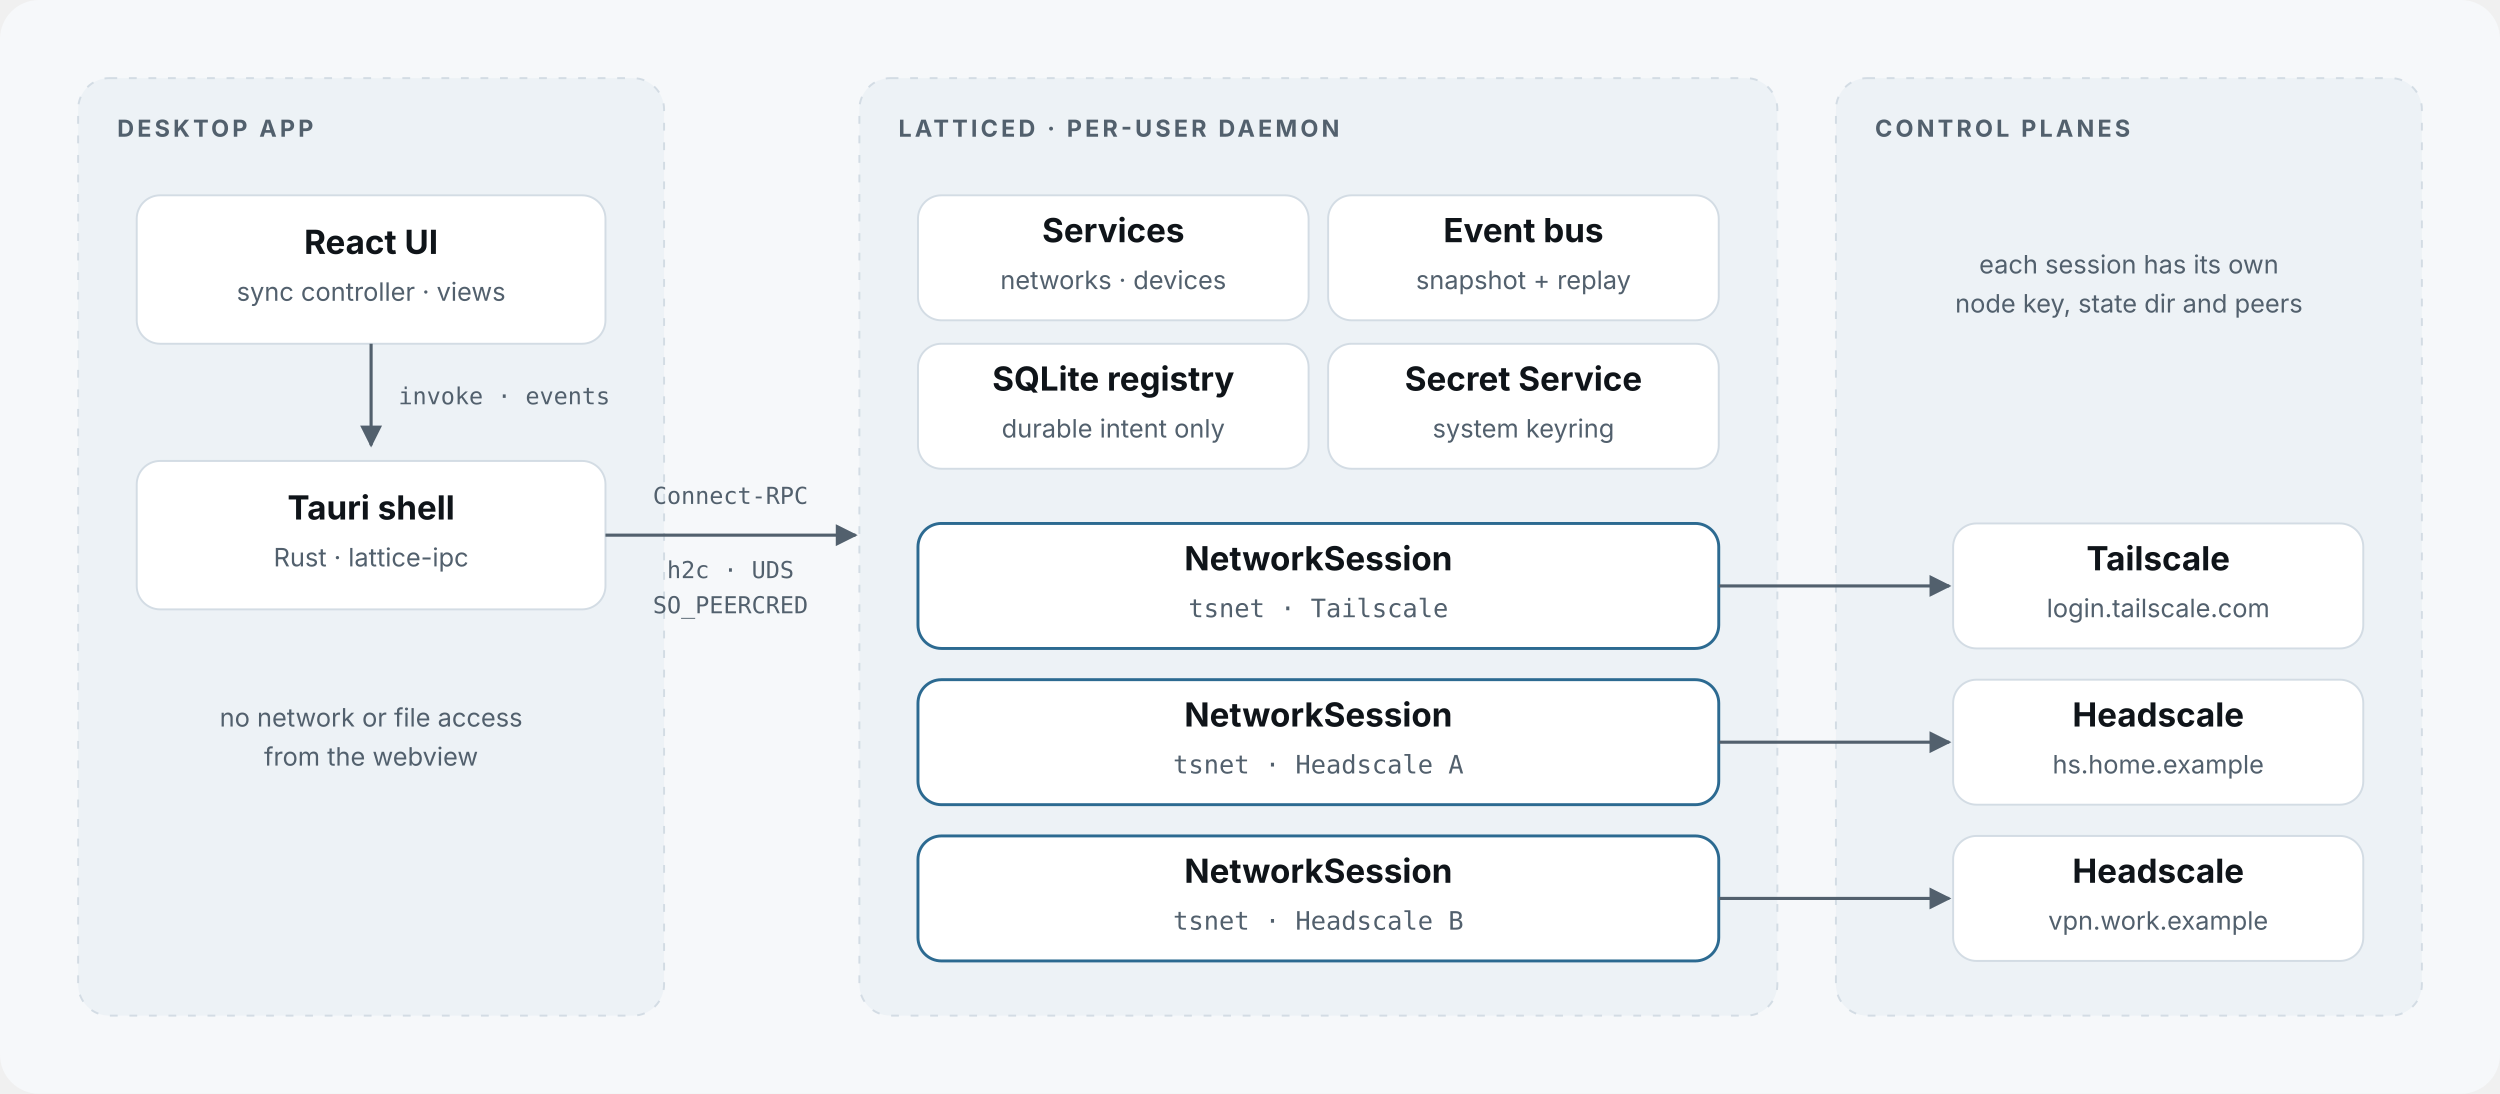
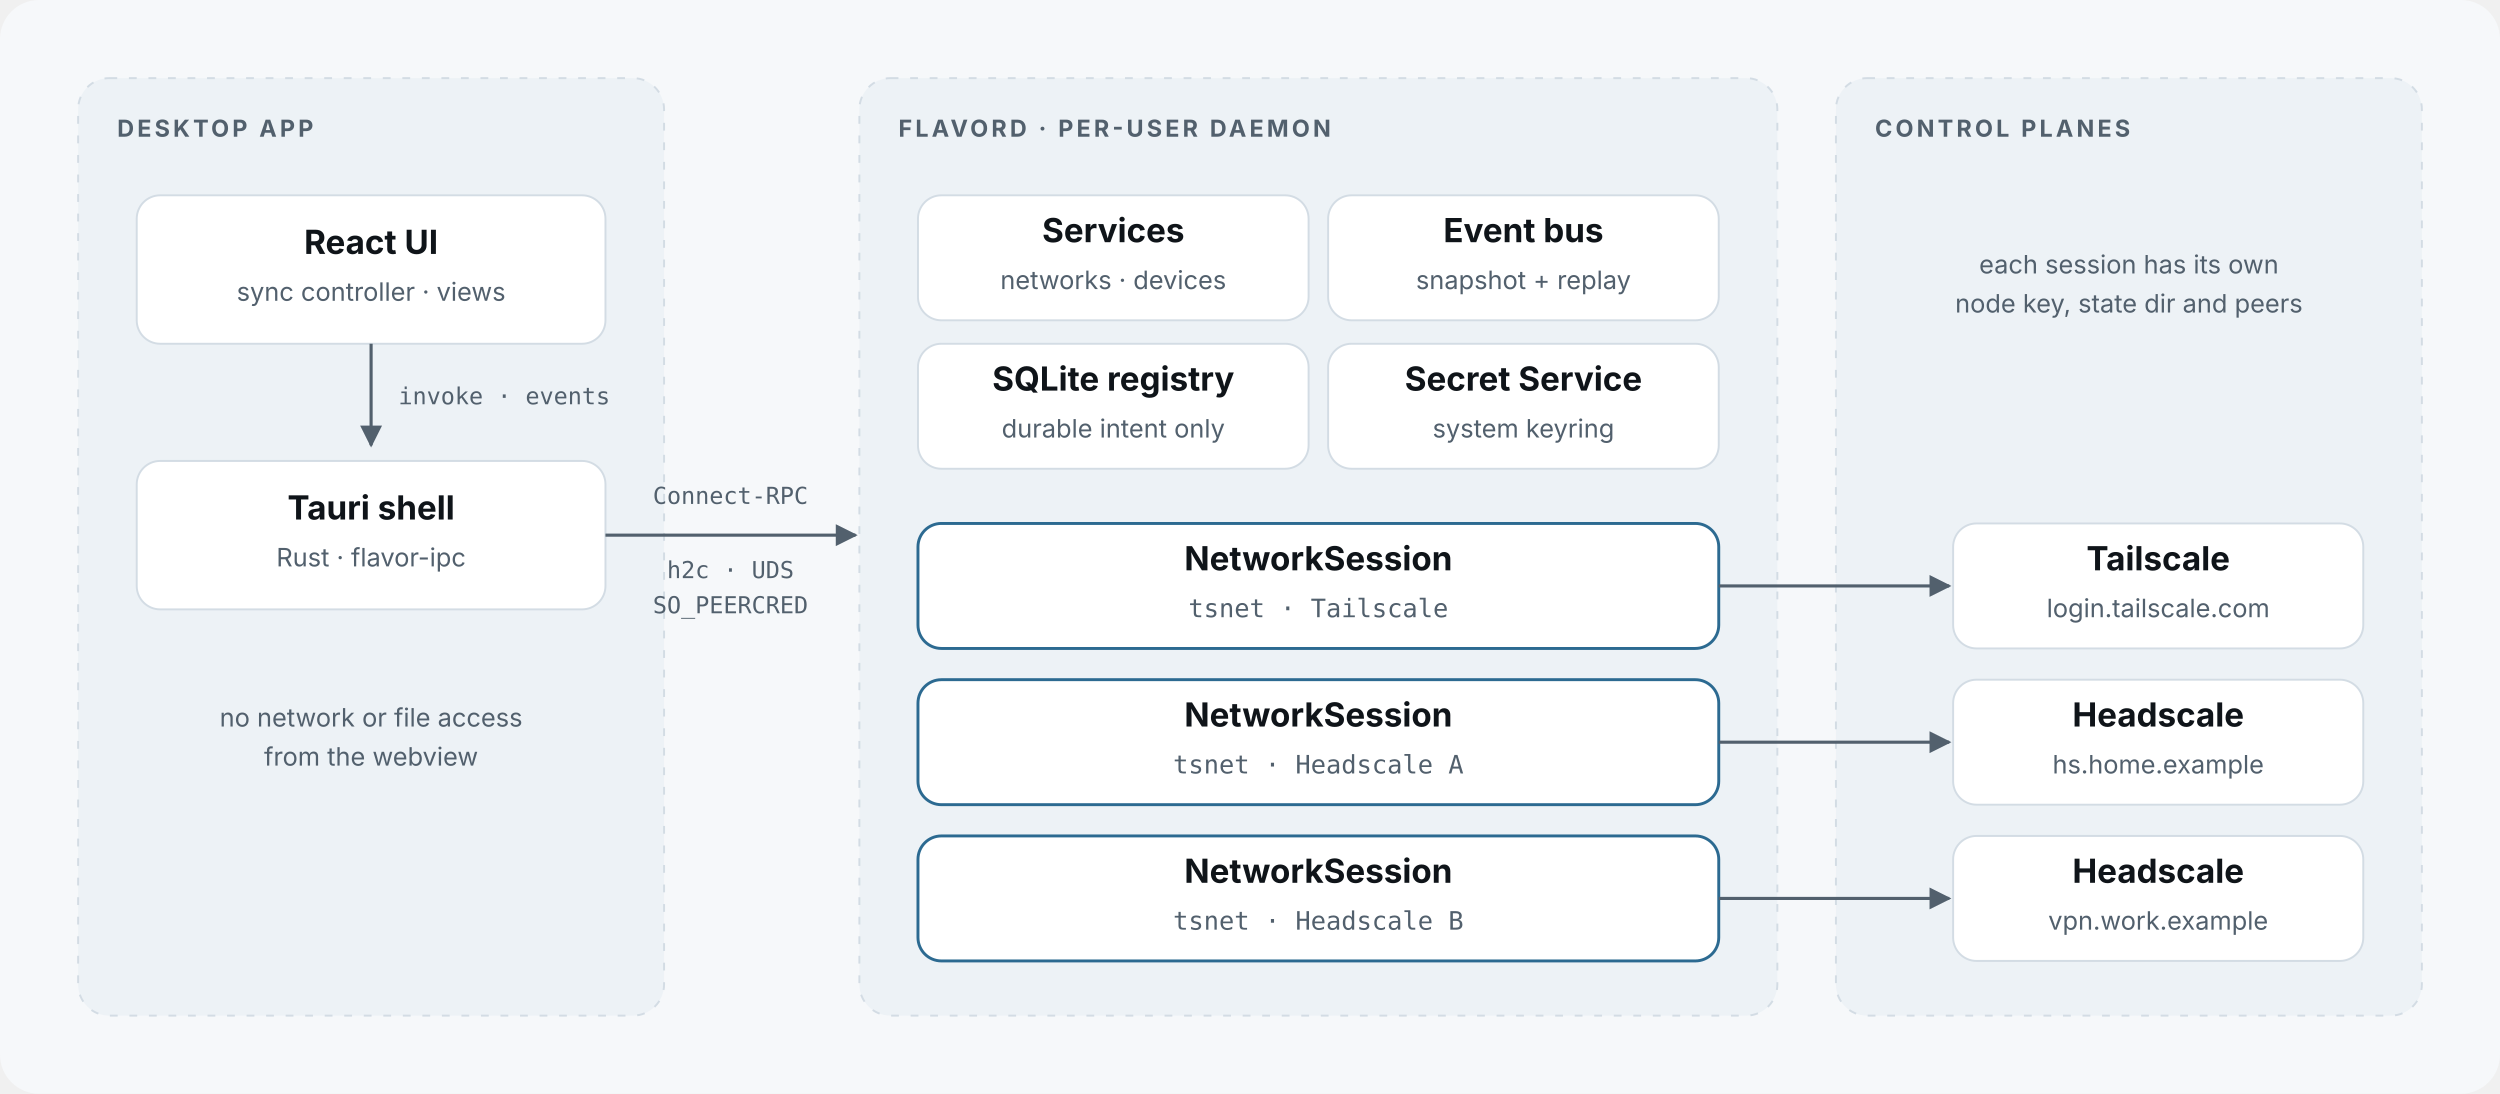
- <svg xmlns="http://www.w3.org/2000/svg" width="1280" height="560" viewBox="0 0 1280 560" role="img" aria-label="Lattice architecture">
+ <svg xmlns="http://www.w3.org/2000/svg" width="1280" height="560" viewBox="0 0 1280 560" role="img" aria-label="Flavor architecture">
  <defs>
    <marker id="ah" viewBox="0 0 10 10" refX="9" refY="5" markerWidth="7" markerHeight="7" orient="auto-start-reverse">
      <path d="M0 0L10 5L0 10z" fill="#52606D" />
    </marker>
  </defs>
  <rect width="1280" height="560" rx="20" fill="#F6F8FA" />
  <rect x="40" y="40" width="300" height="480" rx="16" fill="#EDF2F6" stroke="#D3DCE4" stroke-dasharray="4 6" />
  <text x="60" y="70" font-family="Inter, ui-sans-serif, -apple-system, 'Segoe UI', Helvetica, Arial, sans-serif" font-size="12" font-weight="700" letter-spacing="1.6" fill="#52606D">DESKTOP APP</text>
  <rect x="440" y="40" width="470" height="480" rx="16" fill="#EDF2F6" stroke="#D3DCE4" stroke-dasharray="4 6" />
-   <text x="460" y="70" font-family="Inter, ui-sans-serif, -apple-system, 'Segoe UI', Helvetica, Arial, sans-serif" font-size="12" font-weight="700" letter-spacing="1.6" fill="#52606D">LATTICED · PER-USER DAEMON</text>
+   <text x="460" y="70" font-family="Inter, ui-sans-serif, -apple-system, 'Segoe UI', Helvetica, Arial, sans-serif" font-size="12" font-weight="700" letter-spacing="1.6" fill="#52606D">FLAVORD · PER-USER DAEMON</text>
  <rect x="940" y="40" width="300" height="480" rx="16" fill="#EDF2F6" stroke="#D3DCE4" stroke-dasharray="4 6" />
  <text x="960" y="70" font-family="Inter, ui-sans-serif, -apple-system, 'Segoe UI', Helvetica, Arial, sans-serif" font-size="12" font-weight="700" letter-spacing="1.6" fill="#52606D">CONTROL PLANES</text>
  <rect x="70" y="100" width="240" height="76" rx="12" fill="#FFFFFF" stroke="#D3DCE4" stroke-width="1" />
  <text x="190.0" y="130.0" text-anchor="middle" font-family="Inter, ui-sans-serif, -apple-system, 'Segoe UI', Helvetica, Arial, sans-serif" font-size="17" font-weight="650" fill="#0F1419">React UI</text>
  <text x="190.0" y="154.0" text-anchor="middle" font-family="Inter, ui-sans-serif, -apple-system, 'Segoe UI', Helvetica, Arial, sans-serif" font-size="13" fill="#52606D">sync controller · views</text>
  <line x1="190" y1="176" x2="190" y2="228" stroke="#52606D" stroke-width="1.6" marker-end="url(#ah)" />
  <text x="204" y="207" font-family="'JetBrains Mono', ui-monospace, SFMono-Regular, Menlo, Consolas, monospace" font-size="12" fill="#52606D">invoke · events</text>
  <rect x="70" y="236" width="240" height="76" rx="12" fill="#FFFFFF" stroke="#D3DCE4" stroke-width="1" />
  <text x="190.0" y="266.0" text-anchor="middle" font-family="Inter, ui-sans-serif, -apple-system, 'Segoe UI', Helvetica, Arial, sans-serif" font-size="17" font-weight="650" fill="#0F1419">Tauri shell</text>
-   <text x="190.0" y="290.0" text-anchor="middle" font-family="Inter, ui-sans-serif, -apple-system, 'Segoe UI', Helvetica, Arial, sans-serif" font-size="13" fill="#52606D">Rust · lattice-ipc</text>
+   <text x="190.0" y="290.0" text-anchor="middle" font-family="Inter, ui-sans-serif, -apple-system, 'Segoe UI', Helvetica, Arial, sans-serif" font-size="13" fill="#52606D">Rust · flavor-ipc</text>
  <text x="190" y="372" text-anchor="middle" font-family="Inter, ui-sans-serif, -apple-system, 'Segoe UI', Helvetica, Arial, sans-serif" font-size="13" fill="#52606D">no network or file access</text>
  <text x="190" y="392" text-anchor="middle" font-family="Inter, ui-sans-serif, -apple-system, 'Segoe UI', Helvetica, Arial, sans-serif" font-size="13" fill="#52606D">from the webview</text>
  <line x1="310" y1="274" x2="438" y2="274" stroke="#52606D" stroke-width="1.6" marker-end="url(#ah)" />
  <text x="374.0" y="258" text-anchor="middle" font-family="'JetBrains Mono', ui-monospace, SFMono-Regular, Menlo, Consolas, monospace" font-size="12" fill="#52606D">Connect-RPC</text>
  <text x="374" y="296" text-anchor="middle" font-family="'JetBrains Mono', ui-monospace, SFMono-Regular, Menlo, Consolas, monospace" font-size="12" fill="#52606D">h2c · UDS</text>
  <text x="374" y="314" text-anchor="middle" font-family="'JetBrains Mono', ui-monospace, SFMono-Regular, Menlo, Consolas, monospace" font-size="12" fill="#52606D">SO_PEERCRED</text>
  <rect x="470" y="100" width="200" height="64" rx="12" fill="#FFFFFF" stroke="#D3DCE4" stroke-width="1" />
  <text x="570.0" y="124.0" text-anchor="middle" font-family="Inter, ui-sans-serif, -apple-system, 'Segoe UI', Helvetica, Arial, sans-serif" font-size="17" font-weight="650" fill="#0F1419">Services</text>
  <text x="570.0" y="148.0" text-anchor="middle" font-family="Inter, ui-sans-serif, -apple-system, 'Segoe UI', Helvetica, Arial, sans-serif" font-size="13" fill="#52606D">networks · devices</text>
  <rect x="680" y="100" width="200" height="64" rx="12" fill="#FFFFFF" stroke="#D3DCE4" stroke-width="1" />
  <text x="780.0" y="124.0" text-anchor="middle" font-family="Inter, ui-sans-serif, -apple-system, 'Segoe UI', Helvetica, Arial, sans-serif" font-size="17" font-weight="650" fill="#0F1419">Event bus</text>
  <text x="780.0" y="148.0" text-anchor="middle" font-family="Inter, ui-sans-serif, -apple-system, 'Segoe UI', Helvetica, Arial, sans-serif" font-size="13" fill="#52606D">snapshot + replay</text>
  <rect x="470" y="176" width="200" height="64" rx="12" fill="#FFFFFF" stroke="#D3DCE4" stroke-width="1" />
  <text x="570.0" y="200.0" text-anchor="middle" font-family="Inter, ui-sans-serif, -apple-system, 'Segoe UI', Helvetica, Arial, sans-serif" font-size="17" font-weight="650" fill="#0F1419">SQLite registry</text>
  <text x="570.0" y="224.0" text-anchor="middle" font-family="Inter, ui-sans-serif, -apple-system, 'Segoe UI', Helvetica, Arial, sans-serif" font-size="13" fill="#52606D">durable intent only</text>
  <rect x="680" y="176" width="200" height="64" rx="12" fill="#FFFFFF" stroke="#D3DCE4" stroke-width="1" />
  <text x="780.0" y="200.0" text-anchor="middle" font-family="Inter, ui-sans-serif, -apple-system, 'Segoe UI', Helvetica, Arial, sans-serif" font-size="17" font-weight="650" fill="#0F1419">Secret Service</text>
  <text x="780.0" y="224.0" text-anchor="middle" font-family="Inter, ui-sans-serif, -apple-system, 'Segoe UI', Helvetica, Arial, sans-serif" font-size="13" fill="#52606D">system keyring</text>
  <rect x="470" y="268" width="410" height="64" rx="12" fill="#FFFFFF" stroke="#2C6A91" stroke-width="1.5" />
  <text x="675.0" y="292.0" text-anchor="middle" font-family="Inter, ui-sans-serif, -apple-system, 'Segoe UI', Helvetica, Arial, sans-serif" font-size="17" font-weight="650" fill="#0F1419">NetworkSession</text>
  <text x="675.0" y="316.0" text-anchor="middle" font-family="'JetBrains Mono', ui-monospace, SFMono-Regular, Menlo, Consolas, monospace" font-size="13" fill="#52606D">tsnet · Tailscale</text>
  <rect x="470" y="348" width="410" height="64" rx="12" fill="#FFFFFF" stroke="#2C6A91" stroke-width="1.5" />
  <text x="675.0" y="372.0" text-anchor="middle" font-family="Inter, ui-sans-serif, -apple-system, 'Segoe UI', Helvetica, Arial, sans-serif" font-size="17" font-weight="650" fill="#0F1419">NetworkSession</text>
  <text x="675.0" y="396.0" text-anchor="middle" font-family="'JetBrains Mono', ui-monospace, SFMono-Regular, Menlo, Consolas, monospace" font-size="13" fill="#52606D">tsnet · Headscale A</text>
  <rect x="470" y="428" width="410" height="64" rx="12" fill="#FFFFFF" stroke="#2C6A91" stroke-width="1.5" />
  <text x="675.0" y="452.0" text-anchor="middle" font-family="Inter, ui-sans-serif, -apple-system, 'Segoe UI', Helvetica, Arial, sans-serif" font-size="17" font-weight="650" fill="#0F1419">NetworkSession</text>
  <text x="675.0" y="476.0" text-anchor="middle" font-family="'JetBrains Mono', ui-monospace, SFMono-Regular, Menlo, Consolas, monospace" font-size="13" fill="#52606D">tsnet · Headscale B</text>
  <line x1="880" y1="300" x2="998" y2="300" stroke="#52606D" stroke-width="1.6" marker-end="url(#ah)" />
  <line x1="880" y1="380" x2="998" y2="380" stroke="#52606D" stroke-width="1.6" marker-end="url(#ah)" />
  <line x1="880" y1="460" x2="998" y2="460" stroke="#52606D" stroke-width="1.6" marker-end="url(#ah)" />
  <text x="1090" y="140" text-anchor="middle" font-family="Inter, ui-sans-serif, -apple-system, 'Segoe UI', Helvetica, Arial, sans-serif" font-size="13" fill="#52606D">each session has its own</text>
  <text x="1090" y="160" text-anchor="middle" font-family="Inter, ui-sans-serif, -apple-system, 'Segoe UI', Helvetica, Arial, sans-serif" font-size="13" fill="#52606D">node key, state dir and peers</text>
  <rect x="1000" y="268" width="210" height="64" rx="12" fill="#FFFFFF" stroke="#D3DCE4" stroke-width="1" />
  <text x="1105.0" y="292.0" text-anchor="middle" font-family="Inter, ui-sans-serif, -apple-system, 'Segoe UI', Helvetica, Arial, sans-serif" font-size="17" font-weight="650" fill="#0F1419">Tailscale</text>
  <text x="1105.0" y="316.0" text-anchor="middle" font-family="Inter, ui-sans-serif, -apple-system, 'Segoe UI', Helvetica, Arial, sans-serif" font-size="13" fill="#52606D">login.tailscale.com</text>
  <rect x="1000" y="348" width="210" height="64" rx="12" fill="#FFFFFF" stroke="#D3DCE4" stroke-width="1" />
  <text x="1105.0" y="372.0" text-anchor="middle" font-family="Inter, ui-sans-serif, -apple-system, 'Segoe UI', Helvetica, Arial, sans-serif" font-size="17" font-weight="650" fill="#0F1419">Headscale</text>
  <text x="1105.0" y="396.0" text-anchor="middle" font-family="Inter, ui-sans-serif, -apple-system, 'Segoe UI', Helvetica, Arial, sans-serif" font-size="13" fill="#52606D">hs.home.example</text>
  <rect x="1000" y="428" width="210" height="64" rx="12" fill="#FFFFFF" stroke="#D3DCE4" stroke-width="1" />
  <text x="1105.0" y="452.0" text-anchor="middle" font-family="Inter, ui-sans-serif, -apple-system, 'Segoe UI', Helvetica, Arial, sans-serif" font-size="17" font-weight="650" fill="#0F1419">Headscale</text>
  <text x="1105.0" y="476.0" text-anchor="middle" font-family="Inter, ui-sans-serif, -apple-system, 'Segoe UI', Helvetica, Arial, sans-serif" font-size="13" fill="#52606D">vpn.work.example</text>
</svg>
